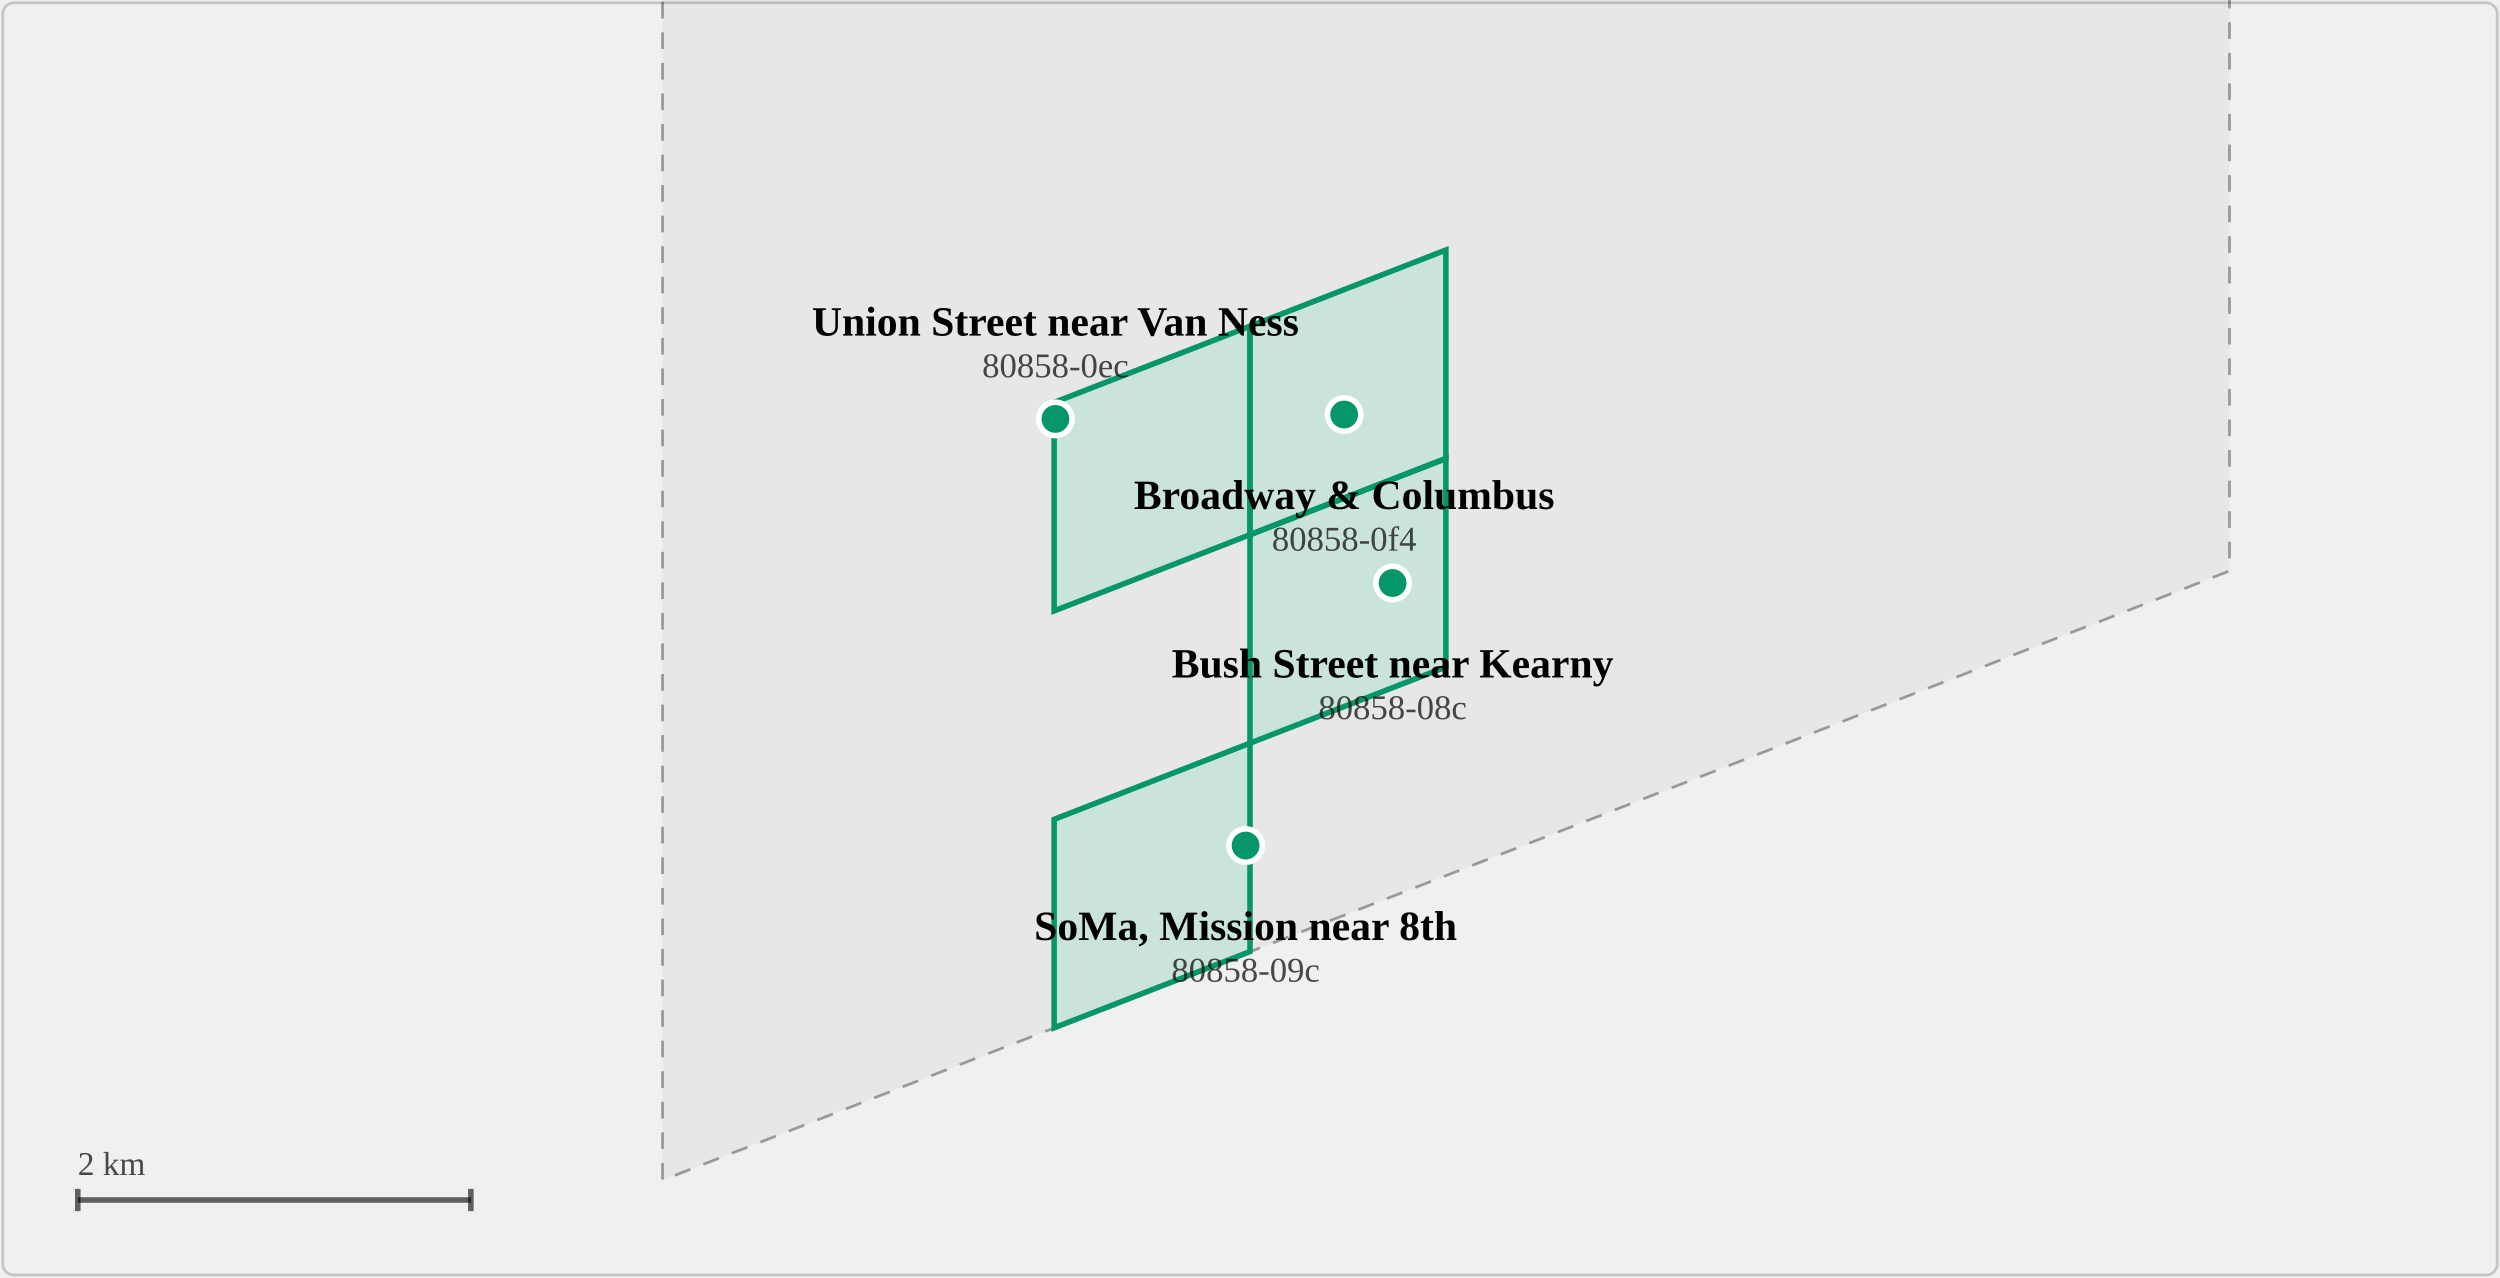
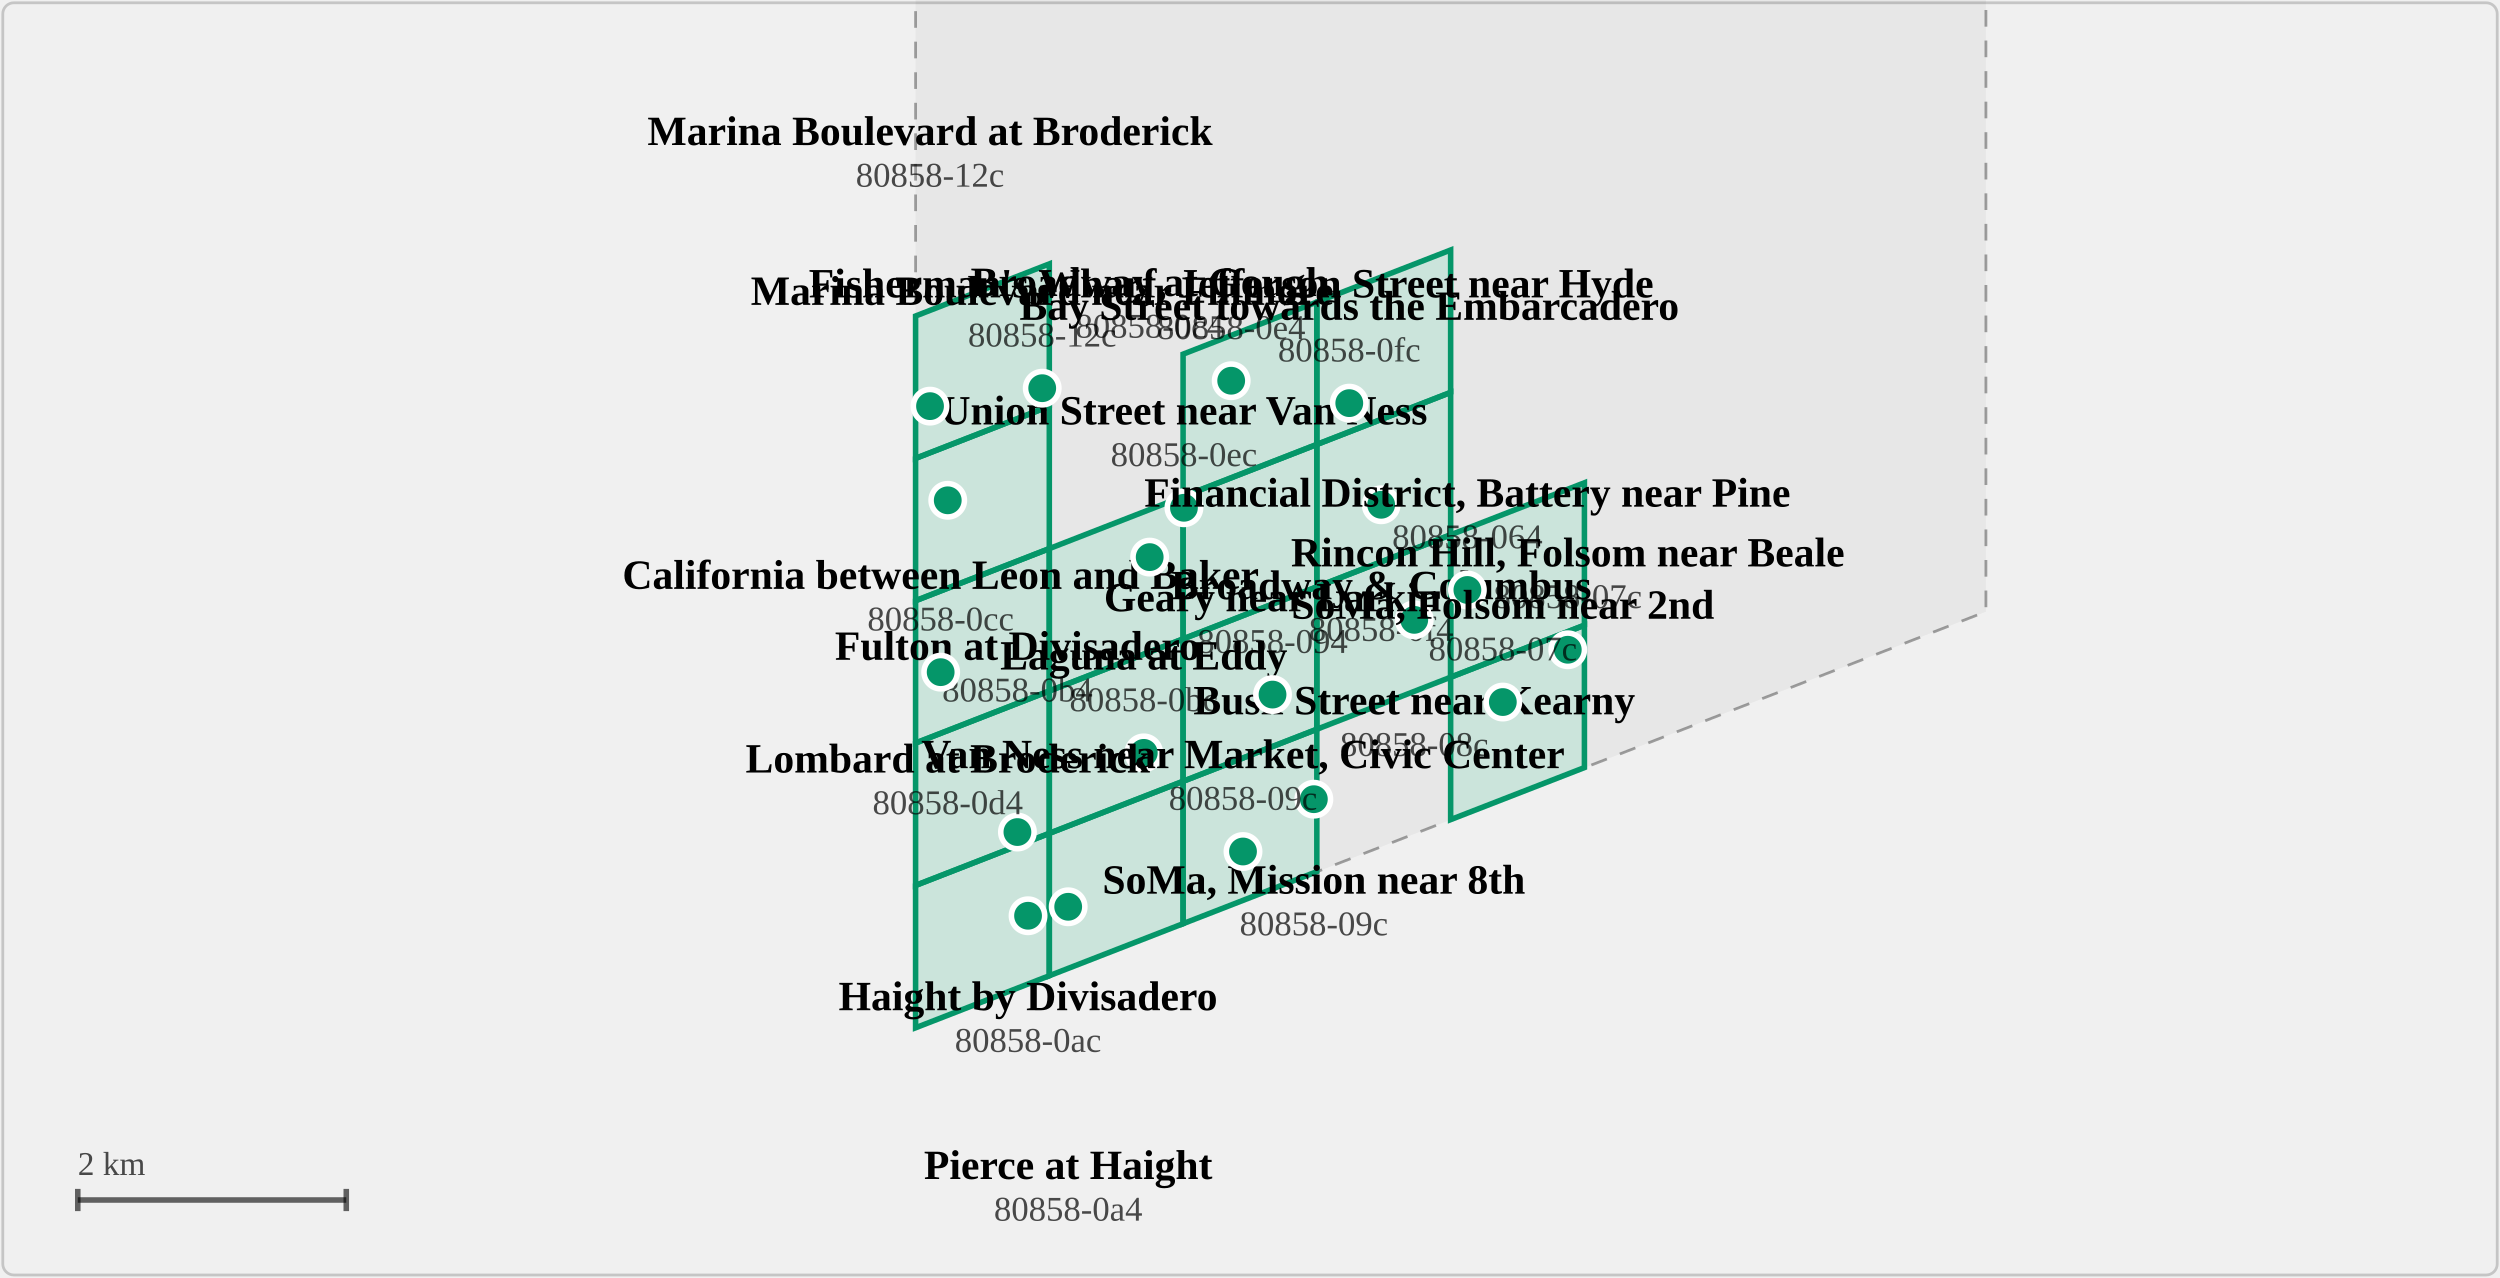
<svg xmlns="http://www.w3.org/2000/svg" viewBox="0 0 900 460" width="100%" role="img" aria-labelledby="scene-map-title scene-map-desc" class="scene-map">
  <style>
  .scene-map__frame { fill: none; stroke: currentColor; stroke-opacity: 0.18; }
  .scene-map__area { fill: currentColor; fill-opacity: 0.04; stroke: currentColor; stroke-opacity: 0.35; stroke-dasharray: 6 5; }
  .scene-map__area-label { fill: currentColor; fill-opacity: 0.55; font-size: 13px; }
  .scene-map__cell { fill: #34d399; fill-opacity: 0.16; stroke: #059669; stroke-width: 2; }
  .scene-map__marker { fill: #059669; stroke: #ffffff; stroke-width: 2; }
  .scene-map__title { fill: currentColor; font-size: 15px; font-weight: 600; }
  .scene-map__token { fill: currentColor; fill-opacity: 0.7; font-size: 12.5px; }
  .scene-map__scale { stroke: currentColor; stroke-opacity: 0.6; }
  .scene-map__scale-label { fill: currentColor; fill-opacity: 0.7; font-size: 12px; }
  @media (prefers-color-scheme: dark) {
    .scene-map__cell { fill: #34d399; fill-opacity: 0.2; stroke: #34d399; }
    .scene-map__marker { fill: #34d399; stroke: #0b1013; }
  }
</style>
  <rect class="scene-map__frame" x="1" y="1" width="898" height="458" rx="4" />
  <g>
-     <polygon class="scene-map__area" points="238.51,-175.35 238.51,424.87 802.63,205.55 802.63,-395.05" />
-     <polygon class="scene-map__cell" points="379.49,144.88 379.49,219.92 450.00,192.48 450.00,117.44" />
-     <polygon class="scene-map__cell" points="450.00,117.44 450.00,192.48 520.51,165.05 520.51,90.00" />
-     <polygon class="scene-map__cell" points="450.00,192.48 450.00,267.53 520.51,240.10 520.51,165.05" />
-     <polygon class="scene-map__cell" points="379.49,294.96 379.49,370.00 450.00,342.57 450.00,267.53" />
+     <polygon class="scene-map__area" points="329.61,-39.99 329.61,370.00 714.93,220.19 714.93,-190.05" />
+     <polygon class="scene-map__cell" points="425.91,178.75 425.91,230.01 474.06,211.27 474.06,160.00" />
+     <polygon class="scene-map__cell" points="474.06,160.00 474.06,211.27 522.23,192.53 522.23,141.26" />
+     <polygon class="scene-map__cell" points="474.06,211.27 474.06,262.53 522.23,243.79 522.23,192.53" />
+     <polygon class="scene-map__cell" points="425.91,281.26 425.91,332.52 474.06,313.79 474.06,262.53" />
+     <polygon class="scene-map__cell" points="329.61,318.75 329.61,370.00 377.75,351.26 377.75,300.00" />
+     <polygon class="scene-map__cell" points="377.75,300.00 377.75,351.26 425.91,332.52 425.91,281.26" />
+     <polygon class="scene-map__cell" points="329.61,267.50 329.61,318.75 377.75,300.00 377.75,248.75" />
+     <polygon class="scene-map__cell" points="329.61,216.25 329.61,267.50 377.75,248.75 377.75,197.50" />
+     <polygon class="scene-map__cell" points="377.75,197.50 377.75,248.75 425.91,230.01 425.91,178.75" />
+     <polygon class="scene-map__cell" points="377.75,248.75 377.75,300.00 425.91,281.26 425.91,230.01" />
+     <polygon class="scene-map__cell" points="329.61,165.01 329.61,216.25 377.75,197.50 377.75,146.25" />
+     <polygon class="scene-map__cell" points="329.61,113.76 329.61,165.01 377.75,146.25 377.75,95.00" />
+     <polygon class="scene-map__cell" points="425.91,127.49 425.91,178.75 474.06,160.00 474.06,108.74" />
+     <polygon class="scene-map__cell" points="474.06,108.74 474.06,160.00 522.23,141.26 522.23,90.00" />
+     <polygon class="scene-map__cell" points="425.91,230.01 425.91,281.26 474.06,262.53 474.06,211.27" />
+     <polygon class="scene-map__cell" points="522.23,192.53 522.23,243.79 570.39,225.07 570.39,173.80" />
+     <polygon class="scene-map__cell" points="522.23,243.79 522.23,295.06 570.39,276.33 570.39,225.07" />
  </g>
  <g>
    <g class="scene-map__site">
-       <circle class="scene-map__marker" cx="379.95" cy="150.81" r="6" />
-       <text class="scene-map__title" x="379.95" y="120.81" text-anchor="middle">Union Street near Van Ness</text>
-       <text class="scene-map__token" x="379.95" y="135.81" text-anchor="middle">80858-0ec</text>
+       <circle class="scene-map__marker" cx="426.22" cy="182.80" r="6" />
+       <text class="scene-map__title" x="426.22" y="152.80" text-anchor="middle">Union Street near Van Ness</text>
+       <text class="scene-map__token" x="426.22" y="167.80" text-anchor="middle">80858-0ec</text>
    </g>
    <g class="scene-map__site">
-       <circle class="scene-map__marker" cx="483.90" cy="149.23" r="6" />
-       <text class="scene-map__title" x="483.90" y="183.23" text-anchor="middle">Broadway &amp; Columbus</text>
-       <text class="scene-map__token" x="483.90" y="198.23" text-anchor="middle">80858-0f4</text>
+       <circle class="scene-map__marker" cx="497.22" cy="181.72" r="6" />
+       <text class="scene-map__title" x="497.22" y="215.72" text-anchor="middle">Broadway &amp; Columbus</text>
+       <text class="scene-map__token" x="497.22" y="230.72" text-anchor="middle">80858-0f4</text>
    </g>
    <g class="scene-map__site">
-       <circle class="scene-map__marker" cx="501.33" cy="209.89" r="6" />
-       <text class="scene-map__title" x="501.33" y="243.89" text-anchor="middle">Bush Street near Kearny</text>
-       <text class="scene-map__token" x="501.33" y="258.89" text-anchor="middle">80858-08c</text>
+       <circle class="scene-map__marker" cx="509.13" cy="223.15" r="6" />
+       <text class="scene-map__title" x="509.13" y="257.15" text-anchor="middle">Bush Street near Kearny</text>
+       <text class="scene-map__token" x="509.13" y="272.15" text-anchor="middle">80858-08c</text>
    </g>
    <g class="scene-map__site">
-       <circle class="scene-map__marker" cx="448.42" cy="304.40" r="6" />
-       <text class="scene-map__title" x="448.42" y="338.40" text-anchor="middle">SoMa, Mission near 8th</text>
-       <text class="scene-map__token" x="448.42" y="353.40" text-anchor="middle">80858-09c</text>
+       <circle class="scene-map__marker" cx="472.99" cy="287.71" r="6" />
+       <text class="scene-map__title" x="472.99" y="321.71" text-anchor="middle">SoMa, Mission near 8th</text>
+       <text class="scene-map__token" x="472.99" y="336.71" text-anchor="middle">80858-09c</text>
+     </g>
+     <g class="scene-map__site">
+       <circle class="scene-map__marker" cx="370.10" cy="329.67" r="6" />
+       <text class="scene-map__title" x="370.10" y="363.67" text-anchor="middle">Haight by Divisadero</text>
+       <text class="scene-map__token" x="370.10" y="378.67" text-anchor="middle">80858-0ac</text>
+     </g>
+     <g class="scene-map__site">
+       <circle class="scene-map__marker" cx="384.55" cy="326.44" r="6" />
+       <text class="scene-map__title" x="384.55" y="424.44" text-anchor="middle">Pierce at Haight</text>
+       <text class="scene-map__token" x="384.55" y="439.44" text-anchor="middle">80858-0a4</text>
+     </g>
+     <g class="scene-map__site">
+       <circle class="scene-map__marker" cx="366.27" cy="299.54" r="6" />
+       <text class="scene-map__title" x="366.27" y="237.54" text-anchor="middle">Fulton at Divisadero</text>
+       <text class="scene-map__token" x="366.27" y="252.54" text-anchor="middle">80858-0b4</text>
+     </g>
+     <g class="scene-map__site">
+       <circle class="scene-map__marker" cx="338.64" cy="241.98" r="6" />
+       <text class="scene-map__title" x="338.64" y="211.98" text-anchor="middle">California between Leon and Baker</text>
+       <text class="scene-map__token" x="338.64" y="226.98" text-anchor="middle">80858-0cc</text>
+     </g>
+     <g class="scene-map__site">
+       <circle class="scene-map__marker" cx="413.89" cy="200.56" r="6" />
+       <text class="scene-map__title" x="413.89" y="106.56" text-anchor="middle">Broadway at Gough</text>
+       <text class="scene-map__token" x="413.89" y="121.56" text-anchor="middle">80858-0c4</text>
+     </g>
+     <g class="scene-map__site">
+       <circle class="scene-map__marker" cx="411.76" cy="271.03" r="6" />
+       <text class="scene-map__title" x="411.76" y="241.03" text-anchor="middle">Laguna at Eddy</text>
+       <text class="scene-map__token" x="411.76" y="256.03" text-anchor="middle">80858-0bc</text>
+     </g>
+     <g class="scene-map__site">
+       <circle class="scene-map__marker" cx="341.19" cy="180.11" r="6" />
+       <text class="scene-map__title" x="341.19" y="278.11" text-anchor="middle">Lombard at Broderick</text>
+       <text class="scene-map__token" x="341.19" y="293.11" text-anchor="middle">80858-0d4</text>
+     </g>
+     <g class="scene-map__site">
+       <circle class="scene-map__marker" cx="334.81" cy="146.21" r="6" />
+       <text class="scene-map__title" x="334.81" y="52.21" text-anchor="middle">Marina Boulevard at Broderick</text>
+       <text class="scene-map__token" x="334.81" y="67.21" text-anchor="middle">80858-12c</text>
+     </g>
+     <g class="scene-map__site">
+       <circle class="scene-map__marker" cx="375.20" cy="139.75" r="6" />
+       <text class="scene-map__title" x="375.20" y="109.75" text-anchor="middle">Marina Boulevard near Fillmore</text>
+       <text class="scene-map__token" x="375.20" y="124.75" text-anchor="middle">80858-12c</text>
+     </g>
+     <g class="scene-map__site">
+       <circle class="scene-map__marker" cx="443.23" cy="137.06" r="6" />
+       <text class="scene-map__title" x="443.23" y="107.06" text-anchor="middle">Fisherman's Wharf, Jefferson Street near Hyde</text>
+       <text class="scene-map__token" x="443.23" y="122.06" text-anchor="middle">80858-0e4</text>
+     </g>
+     <g class="scene-map__site">
+       <circle class="scene-map__marker" cx="485.74" cy="145.13" r="6" />
+       <text class="scene-map__title" x="485.74" y="115.13" text-anchor="middle">Bay Street towards the Embarcadero</text>
+       <text class="scene-map__token" x="485.74" y="130.13" text-anchor="middle">80858-0fc</text>
+     </g>
+     <g class="scene-map__site">
+       <circle class="scene-map__marker" cx="447.48" cy="306.54" r="6" />
+       <text class="scene-map__title" x="447.48" y="276.54" text-anchor="middle">Van Ness near Market, Civic Center</text>
+       <text class="scene-map__token" x="447.48" y="291.54" text-anchor="middle">80858-09c</text>
+     </g>
+     <g class="scene-map__site">
+       <circle class="scene-map__marker" cx="458.11" cy="250.05" r="6" />
+       <text class="scene-map__title" x="458.11" y="220.05" text-anchor="middle">Geary near Larkin</text>
+       <text class="scene-map__token" x="458.11" y="235.05" text-anchor="middle">80858-094</text>
+     </g>
+     <g class="scene-map__site">
+       <circle class="scene-map__marker" cx="528.26" cy="212.39" r="6" />
+       <text class="scene-map__title" x="528.26" y="182.39" text-anchor="middle">Financial District, Battery near Pine</text>
+       <text class="scene-map__token" x="528.26" y="197.39" text-anchor="middle">80858-064</text>
+     </g>
+     <g class="scene-map__site">
+       <circle class="scene-map__marker" cx="564.40" cy="233.91" r="6" />
+       <text class="scene-map__title" x="564.40" y="203.91" text-anchor="middle">Rincon Hill, Folsom near Beale</text>
+       <text class="scene-map__token" x="564.40" y="218.91" text-anchor="middle">80858-07c</text>
+     </g>
+     <g class="scene-map__site">
+       <circle class="scene-map__marker" cx="541.02" cy="252.74" r="6" />
+       <text class="scene-map__title" x="541.02" y="222.74" text-anchor="middle">SoMa, Folsom near 2nd</text>
+       <text class="scene-map__token" x="541.02" y="237.74" text-anchor="middle">80858-07c</text>
    </g>
  </g>
  <g>
-     <line class="scene-map__scale" x1="28" y1="432" x2="169.51" y2="432" stroke-width="2" />
+     <line class="scene-map__scale" x1="28" y1="432" x2="124.66" y2="432" stroke-width="2" />
    <line class="scene-map__scale" x1="28" y1="428" x2="28" y2="436" stroke-width="2" />
-     <line class="scene-map__scale" x1="169.51" y1="428" x2="169.51" y2="436" stroke-width="2" />
+     <line class="scene-map__scale" x1="124.66" y1="428" x2="124.66" y2="436" stroke-width="2" />
    <text class="scene-map__scale-label" x="28" y="423">2 km</text>
  </g>
</svg>
